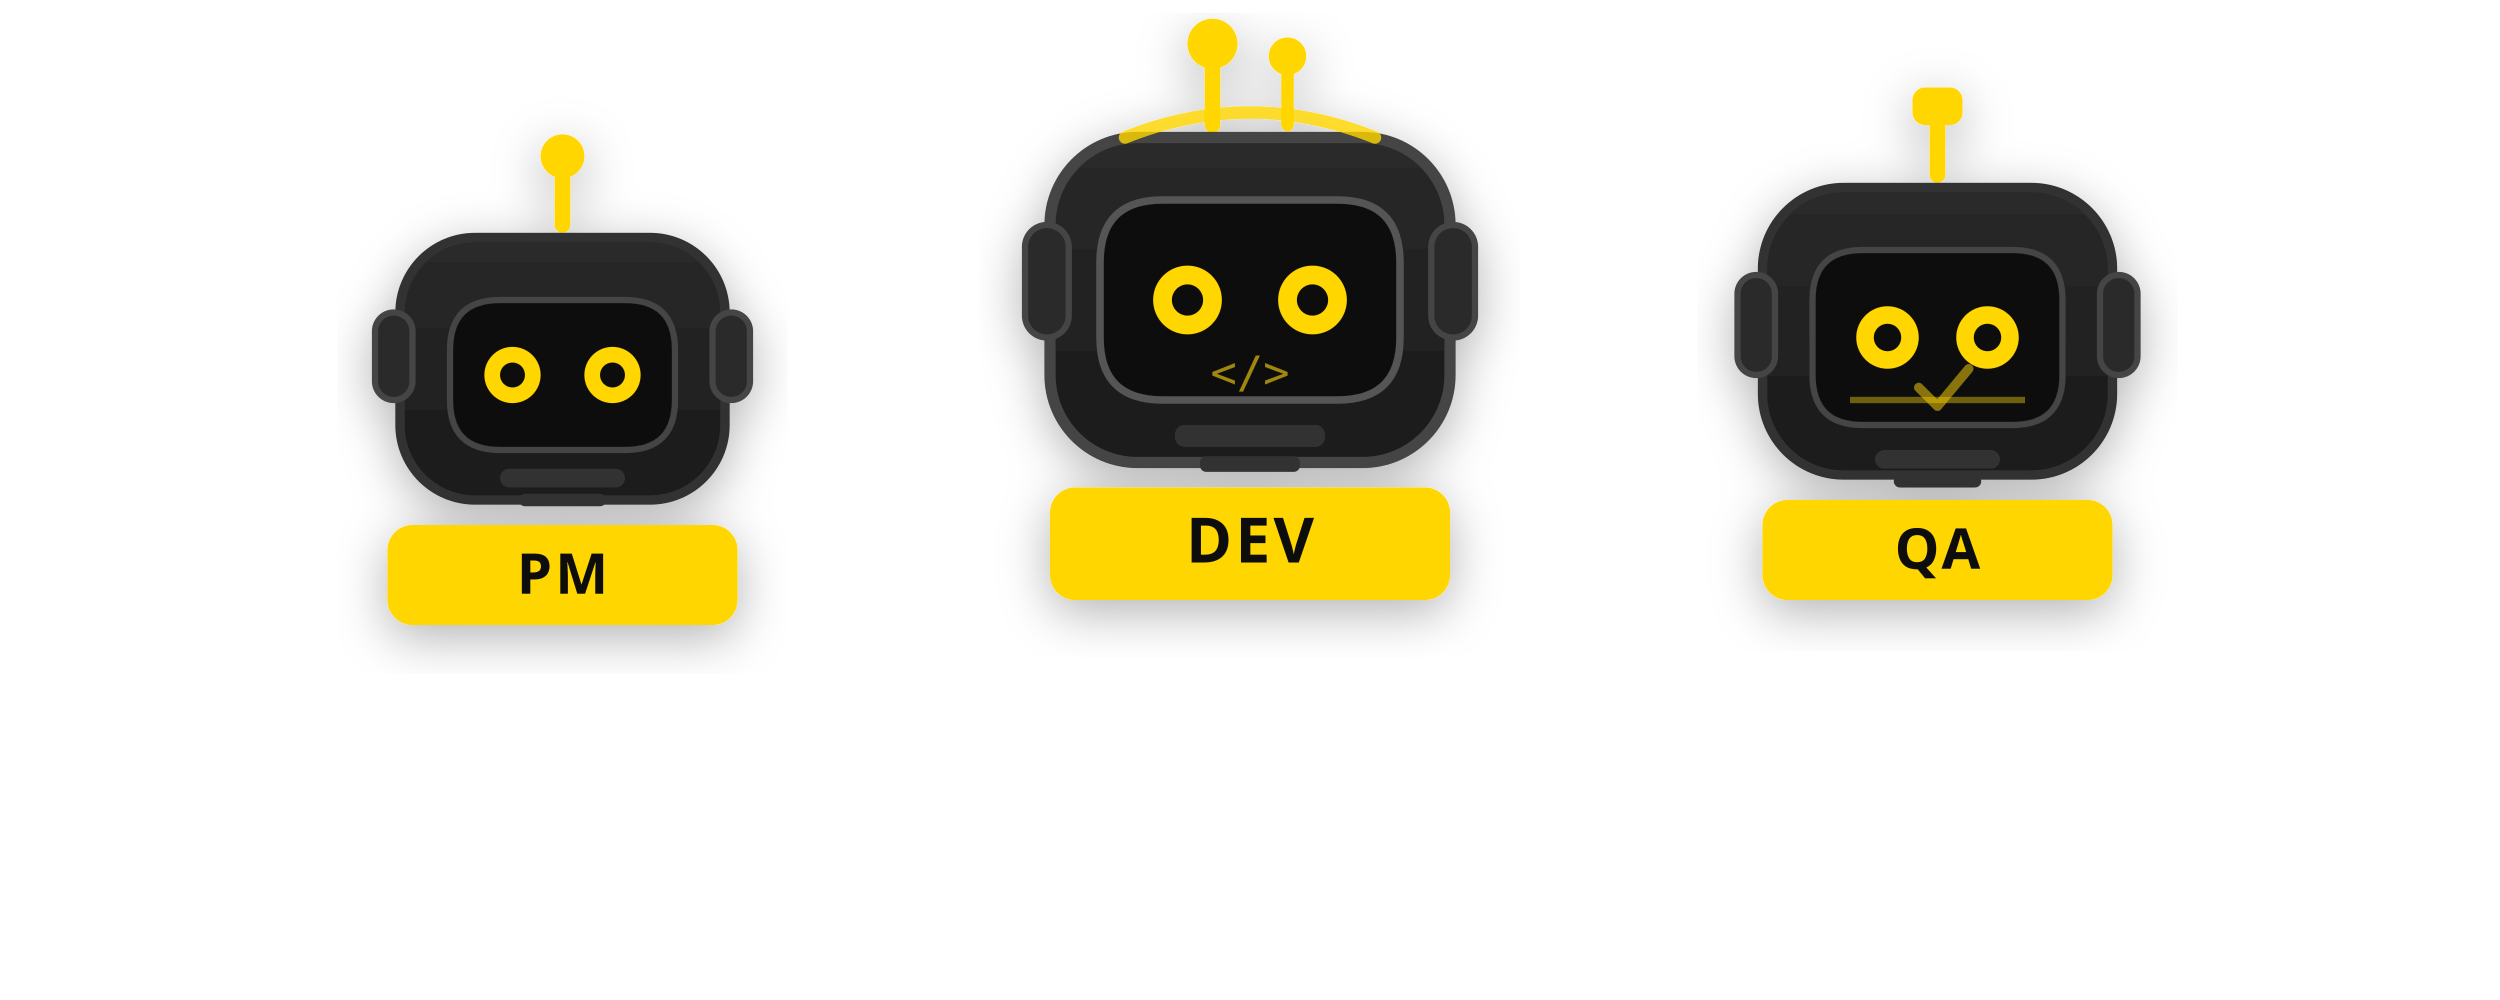
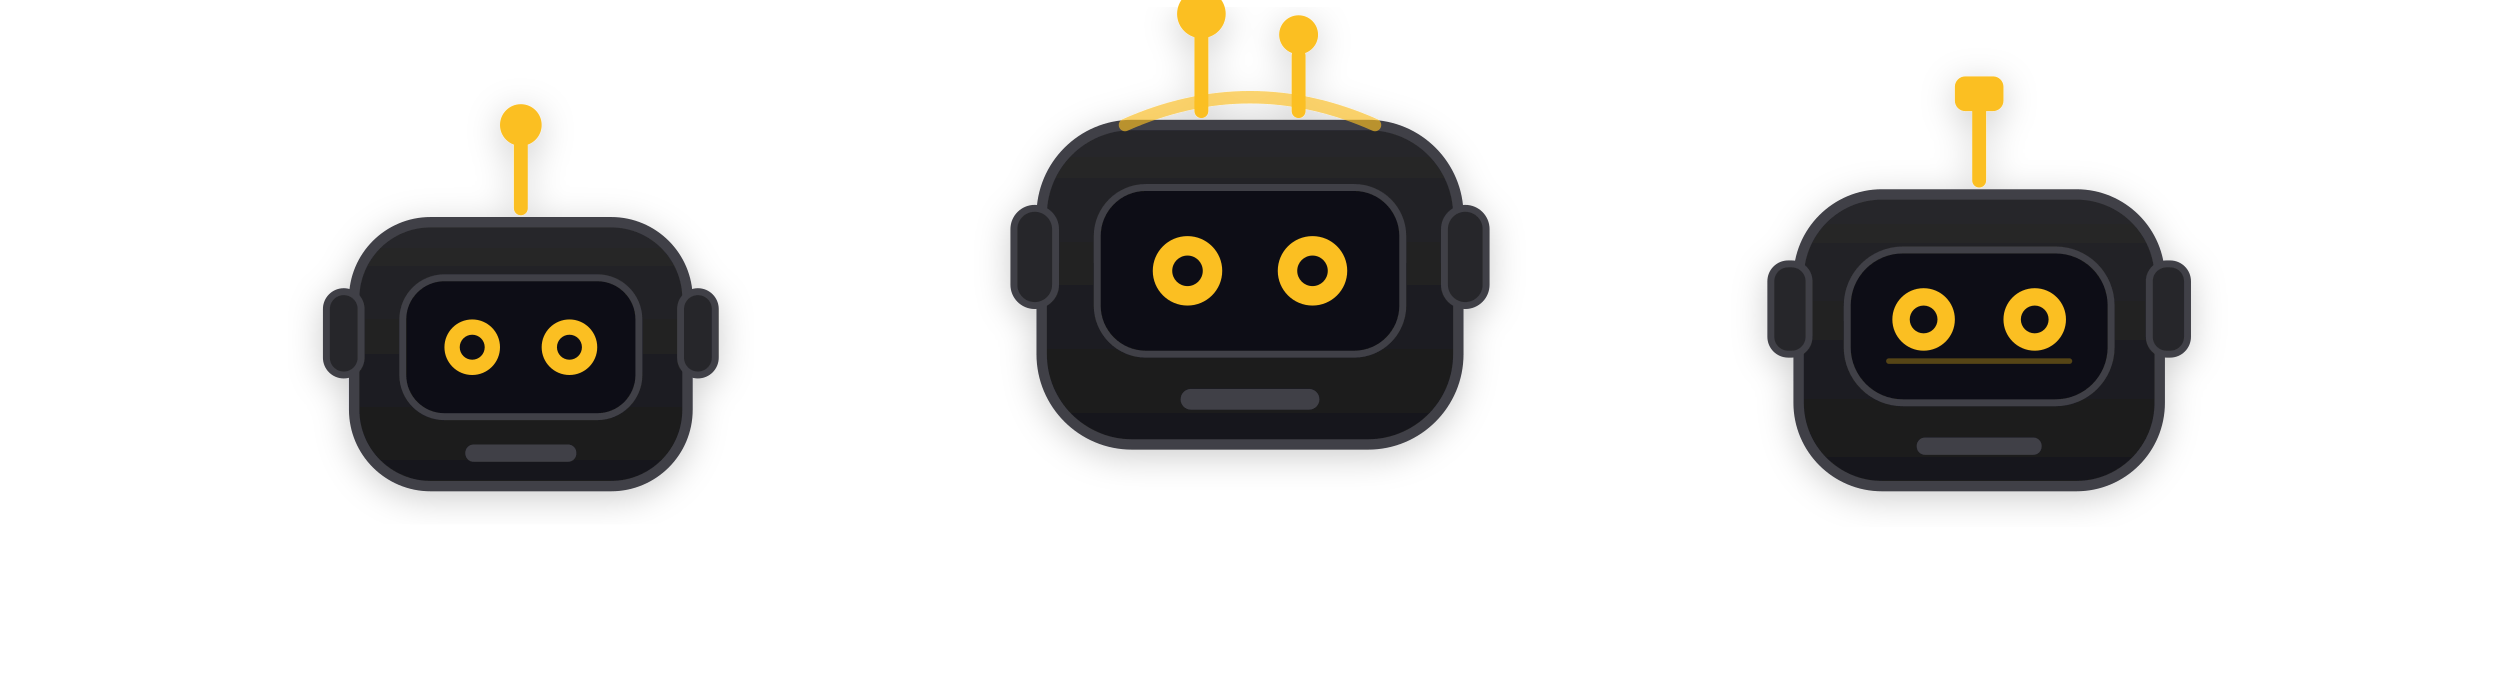
- <svg xmlns="http://www.w3.org/2000/svg" viewBox="0 0 400 160" width="400" height="160">
+ <svg xmlns="http://www.w3.org/2000/svg" viewBox="0 0 360 100" width="360" height="100">
  <defs>
-     <linearGradient id="helmetGrad" x1="0%" y1="0%" x2="0%" y2="100%">
-       <stop offset="0%" stop-color="#2A2A2A" />
-       <stop offset="100%" stop-color="#1A1A1A" />
+     <linearGradient id="h" x1="0%" y1="0%" x2="0%" y2="100%">
+       <stop offset="0%" stop-color="#27272A" />
+       <stop offset="100%" stop-color="#18181B" />
    </linearGradient>
-     <linearGradient id="visorGrad" x1="0%" y1="0%" x2="0%" y2="100%">
-       <stop offset="0%" stop-color="#FFD600" stop-opacity="0.95" />
-       <stop offset="100%" stop-color="#FFC107" stop-opacity="0.85" />
-     </linearGradient>
-     <filter id="shadow">
-       <feDropShadow dx="0" dy="2" stdDeviation="4" flood-color="#000" flood-opacity="0.3" />
+     <filter id="s">
+       <feDropShadow dx="0" dy="1" stdDeviation="2.5" flood-color="#000" flood-opacity="0.2" />
    </filter>
  </defs>
-   <g transform="translate(90, 80)" filter="url(#shadow)">
-     <line x1="0" y1="-44" x2="0" y2="-52" stroke="#FFD600" stroke-width="2.5" stroke-linecap="round" />
-     <circle cx="0" cy="-55" r="3.5" fill="#FFD600" />
-     <rect x="-26" y="-42" width="52" height="42" rx="12" fill="url(#helmetGrad)" stroke="#333" stroke-width="1.5" />
-     <path d="M-18,-24 Q-18,-32 -10,-32 L10,-32 Q18,-32 18,-24 L18,-16 Q18,-8 10,-8 L-10,-8 Q-18,-8 -18,-16 Z" fill="#111" stroke="#444" stroke-width="1" />
-     <circle cx="-8" cy="-20" r="4.5" fill="#FFD600" />
-     <circle cx="8" cy="-20" r="4.5" fill="#FFD600" />
-     <circle cx="-8" cy="-20" r="2" fill="#111" />
-     <circle cx="8" cy="-20" r="2" fill="#111" />
-     <rect x="-10" y="-5" width="20" height="3" rx="1.5" fill="#333" />
-     <rect x="-7" y="-1" width="14" height="2" rx="1" fill="#333" />
-     <rect x="-30" y="-30" width="6" height="14" rx="3" fill="#2A2A2A" stroke="#444" stroke-width="1" />
-     <rect x="24" y="-30" width="6" height="14" rx="3" fill="#2A2A2A" stroke="#444" stroke-width="1" />
-     <rect x="-28" y="4" width="56" height="16" rx="4" fill="#FFD600" />
-     <text x="0" y="15" font-family="'Space Grotesk', sans-serif" font-size="9" fill="#111" text-anchor="middle" font-weight="700" letter-spacing="0.5">PM</text>
+   <g transform="translate(75, 68)" filter="url(#s)">
+     <line x1="0" y1="-38" x2="0" y2="-47" stroke="#FBBF24" stroke-width="2" stroke-linecap="round" />
+     <circle cx="0" cy="-50" r="3" fill="#FBBF24" />
+     <rect x="-24" y="-36" width="48" height="38" rx="11" fill="url(#h)" stroke="#3F3F46" stroke-width="1.5" />
+     <rect x="-17" y="-28" width="34" height="20" rx="6" fill="#0F0F12" stroke="#3F3F46" stroke-width="1" />
+     <circle cx="-7" cy="-18" r="4" fill="#FBBF24" />
+     <circle cx="7" cy="-18" r="4" fill="#FBBF24" />
+     <circle cx="-7" cy="-18" r="1.8" fill="#0F0F12" />
+     <circle cx="7" cy="-18" r="1.8" fill="#0F0F12" />
+     <rect x="-8" y="-4" width="16" height="2.5" rx="1.2" fill="#3F3F46" />
+     <rect x="-28" y="-26" width="5" height="12" rx="2.5" fill="#27272A" stroke="#3F3F46" stroke-width="1" />
+     <rect x="23" y="-26" width="5" height="12" rx="2.5" fill="#27272A" stroke="#3F3F46" stroke-width="1" />
  </g>
-   <g transform="translate(200, 72)" filter="url(#shadow)">
-     <line x1="-6" y1="-52" x2="-6" y2="-62" stroke="#FFD600" stroke-width="2.5" stroke-linecap="round" />
-     <line x1="6" y1="-52" x2="6" y2="-60" stroke="#FFD600" stroke-width="2" stroke-linecap="round" />
-     <circle cx="-6" cy="-65" r="4" fill="#FFD600" />
-     <circle cx="6" cy="-63" r="3" fill="#FFD600" />
-     <rect x="-32" y="-50" width="64" height="52" rx="14" fill="url(#helmetGrad)" stroke="#444" stroke-width="1.8" />
-     <path d="M-24,-30 Q-24,-40 -14,-40 L14,-40 Q24,-40 24,-30 L24,-18 Q24,-8 14,-8 L-14,-8 Q-24,-8 -24,-18 Z" fill="#111" stroke="#555" stroke-width="1.2" />
-     <circle cx="-10" cy="-24" r="5.5" fill="#FFD600" />
-     <circle cx="10" cy="-24" r="5.5" fill="#FFD600" />
-     <circle cx="-10" cy="-24" r="2.5" fill="#111" />
-     <circle cx="10" cy="-24" r="2.5" fill="#111" />
-     <text x="0" y="-10" font-family="monospace" font-size="7" fill="#FFD600" text-anchor="middle" opacity="0.6">&lt;/&gt;</text>
-     <rect x="-12" y="-4" width="24" height="3.5" rx="1.5" fill="#333" />
-     <rect x="-8" y="1" width="16" height="2.5" rx="1" fill="#333" />
-     <rect x="-36" y="-36" width="7" height="18" rx="3.5" fill="#2A2A2A" stroke="#444" stroke-width="1" />
-     <rect x="29" y="-36" width="7" height="18" rx="3.5" fill="#2A2A2A" stroke="#444" stroke-width="1" />
-     <path d="M-20,-50 Q0,-58 20,-50" fill="none" stroke="#FFD600" stroke-width="2" stroke-linecap="round" opacity="0.8" />
-     <rect x="-32" y="6" width="64" height="18" rx="4" fill="#FFD600" />
-     <text x="0" y="18" font-family="'Space Grotesk', sans-serif" font-size="10" fill="#111" text-anchor="middle" font-weight="700" letter-spacing="0.5">DEV</text>
+   <g transform="translate(180, 62)" filter="url(#s)">
+     <line x1="-7" y1="-46" x2="-7" y2="-57" stroke="#FBBF24" stroke-width="2" stroke-linecap="round" />
+     <circle cx="-7" cy="-60" r="3.5" fill="#FBBF24" />
+     <line x1="7" y1="-46" x2="7" y2="-54" stroke="#FBBF24" stroke-width="2" stroke-linecap="round" />
+     <circle cx="7" cy="-57" r="2.8" fill="#FBBF24" />
+     <rect x="-30" y="-44" width="60" height="46" rx="13" fill="url(#h)" stroke="#3F3F46" stroke-width="1.5" />
+     <path d="M-18,-44 Q0,-52 18,-44" fill="none" stroke="#FBBF24" stroke-width="1.8" stroke-linecap="round" opacity="0.65" />
+     <rect x="-22" y="-35" width="44" height="24" rx="7" fill="#0F0F12" stroke="#3F3F46" stroke-width="1" />
+     <circle cx="-9" cy="-23" r="5" fill="#FBBF24" />
+     <circle cx="9" cy="-23" r="5" fill="#FBBF24" />
+     <circle cx="-9" cy="-23" r="2.2" fill="#0F0F12" />
+     <circle cx="9" cy="-23" r="2.2" fill="#0F0F12" />
+     <rect x="-10" y="-6" width="20" height="3" rx="1.5" fill="#3F3F46" />
+     <rect x="-34" y="-32" width="6" height="14" rx="3" fill="#27272A" stroke="#3F3F46" stroke-width="1" />
+     <rect x="28" y="-32" width="6" height="14" rx="3" fill="#27272A" stroke="#3F3F46" stroke-width="1" />
  </g>
-   <g transform="translate(310, 76)" filter="url(#shadow)">
-     <line x1="0" y1="-48" x2="0" y2="-58" stroke="#FFD600" stroke-width="2.5" stroke-linecap="round" />
-     <rect x="-4" y="-62" width="8" height="6" rx="2" fill="#FFD600" />
-     <rect x="-28" y="-46" width="56" height="46" rx="13" fill="url(#helmetGrad)" stroke="#333" stroke-width="1.5" />
-     <path d="M-20,-28 Q-20,-36 -12,-36 L12,-36 Q20,-36 20,-28 L20,-16 Q20,-8 12,-8 L-12,-8 Q-20,-8 -20,-16 Z" fill="#111" stroke="#444" stroke-width="1" />
-     <circle cx="-8" cy="-22" r="5" fill="#FFD600" />
-     <circle cx="8" cy="-22" r="5" fill="#FFD600" />
-     <circle cx="-8" cy="-22" r="2.2" fill="#111" />
-     <circle cx="8" cy="-22" r="2.2" fill="#111" />
-     <line x1="-14" y1="-12" x2="14" y2="-12" stroke="#FFD600" stroke-width="1" opacity="0.4" />
-     <rect x="-10" y="-4" width="20" height="3" rx="1.5" fill="#333" />
-     <rect x="-7" y="0" width="14" height="2" rx="1" fill="#333" />
-     <rect x="-32" y="-32" width="6" height="16" rx="3" fill="#2A2A2A" stroke="#444" stroke-width="1" />
-     <rect x="26" y="-32" width="6" height="16" rx="3" fill="#2A2A2A" stroke="#444" stroke-width="1" />
-     <path d="M-3,-14 L0,-11 L5,-17" fill="none" stroke="#FFD600" stroke-width="1.5" stroke-linecap="round" stroke-linejoin="round" opacity="0.5" />
-     <rect x="-28" y="4" width="56" height="16" rx="4" fill="#FFD600" />
-     <text x="0" y="15" font-family="'Space Grotesk', sans-serif" font-size="9" fill="#111" text-anchor="middle" font-weight="700" letter-spacing="0.5">QA</text>
+   <g transform="translate(285, 66)" filter="url(#s)">
+     <line x1="0" y1="-40" x2="0" y2="-50" stroke="#FBBF24" stroke-width="2" stroke-linecap="round" />
+     <rect x="-3.5" y="-55" width="7" height="5" rx="1.5" fill="#FBBF24" />
+     <rect x="-26" y="-38" width="52" height="42" rx="12" fill="url(#h)" stroke="#3F3F46" stroke-width="1.5" />
+     <rect x="-19" y="-30" width="38" height="22" rx="8" fill="#0F0F12" stroke="#3F3F46" stroke-width="1" />
+     <line x1="-13" y1="-14" x2="13" y2="-14" stroke="#FBBF24" stroke-width="0.8" opacity="0.3" stroke-linecap="round" />
+     <circle cx="-8" cy="-20" r="4.5" fill="#FBBF24" />
+     <circle cx="8" cy="-20" r="4.5" fill="#FBBF24" />
+     <circle cx="-8" cy="-20" r="2" fill="#0F0F12" />
+     <circle cx="8" cy="-20" r="2" fill="#0F0F12" />
+     <rect x="-9" y="-3" width="18" height="2.5" rx="1.2" fill="#3F3F46" />
+     <rect x="-30" y="-28" width="5.5" height="13" rx="2.5" fill="#27272A" stroke="#3F3F46" stroke-width="1" />
+     <rect x="24.5" y="-28" width="5.5" height="13" rx="2.5" fill="#27272A" stroke="#3F3F46" stroke-width="1" />
  </g>
</svg>
